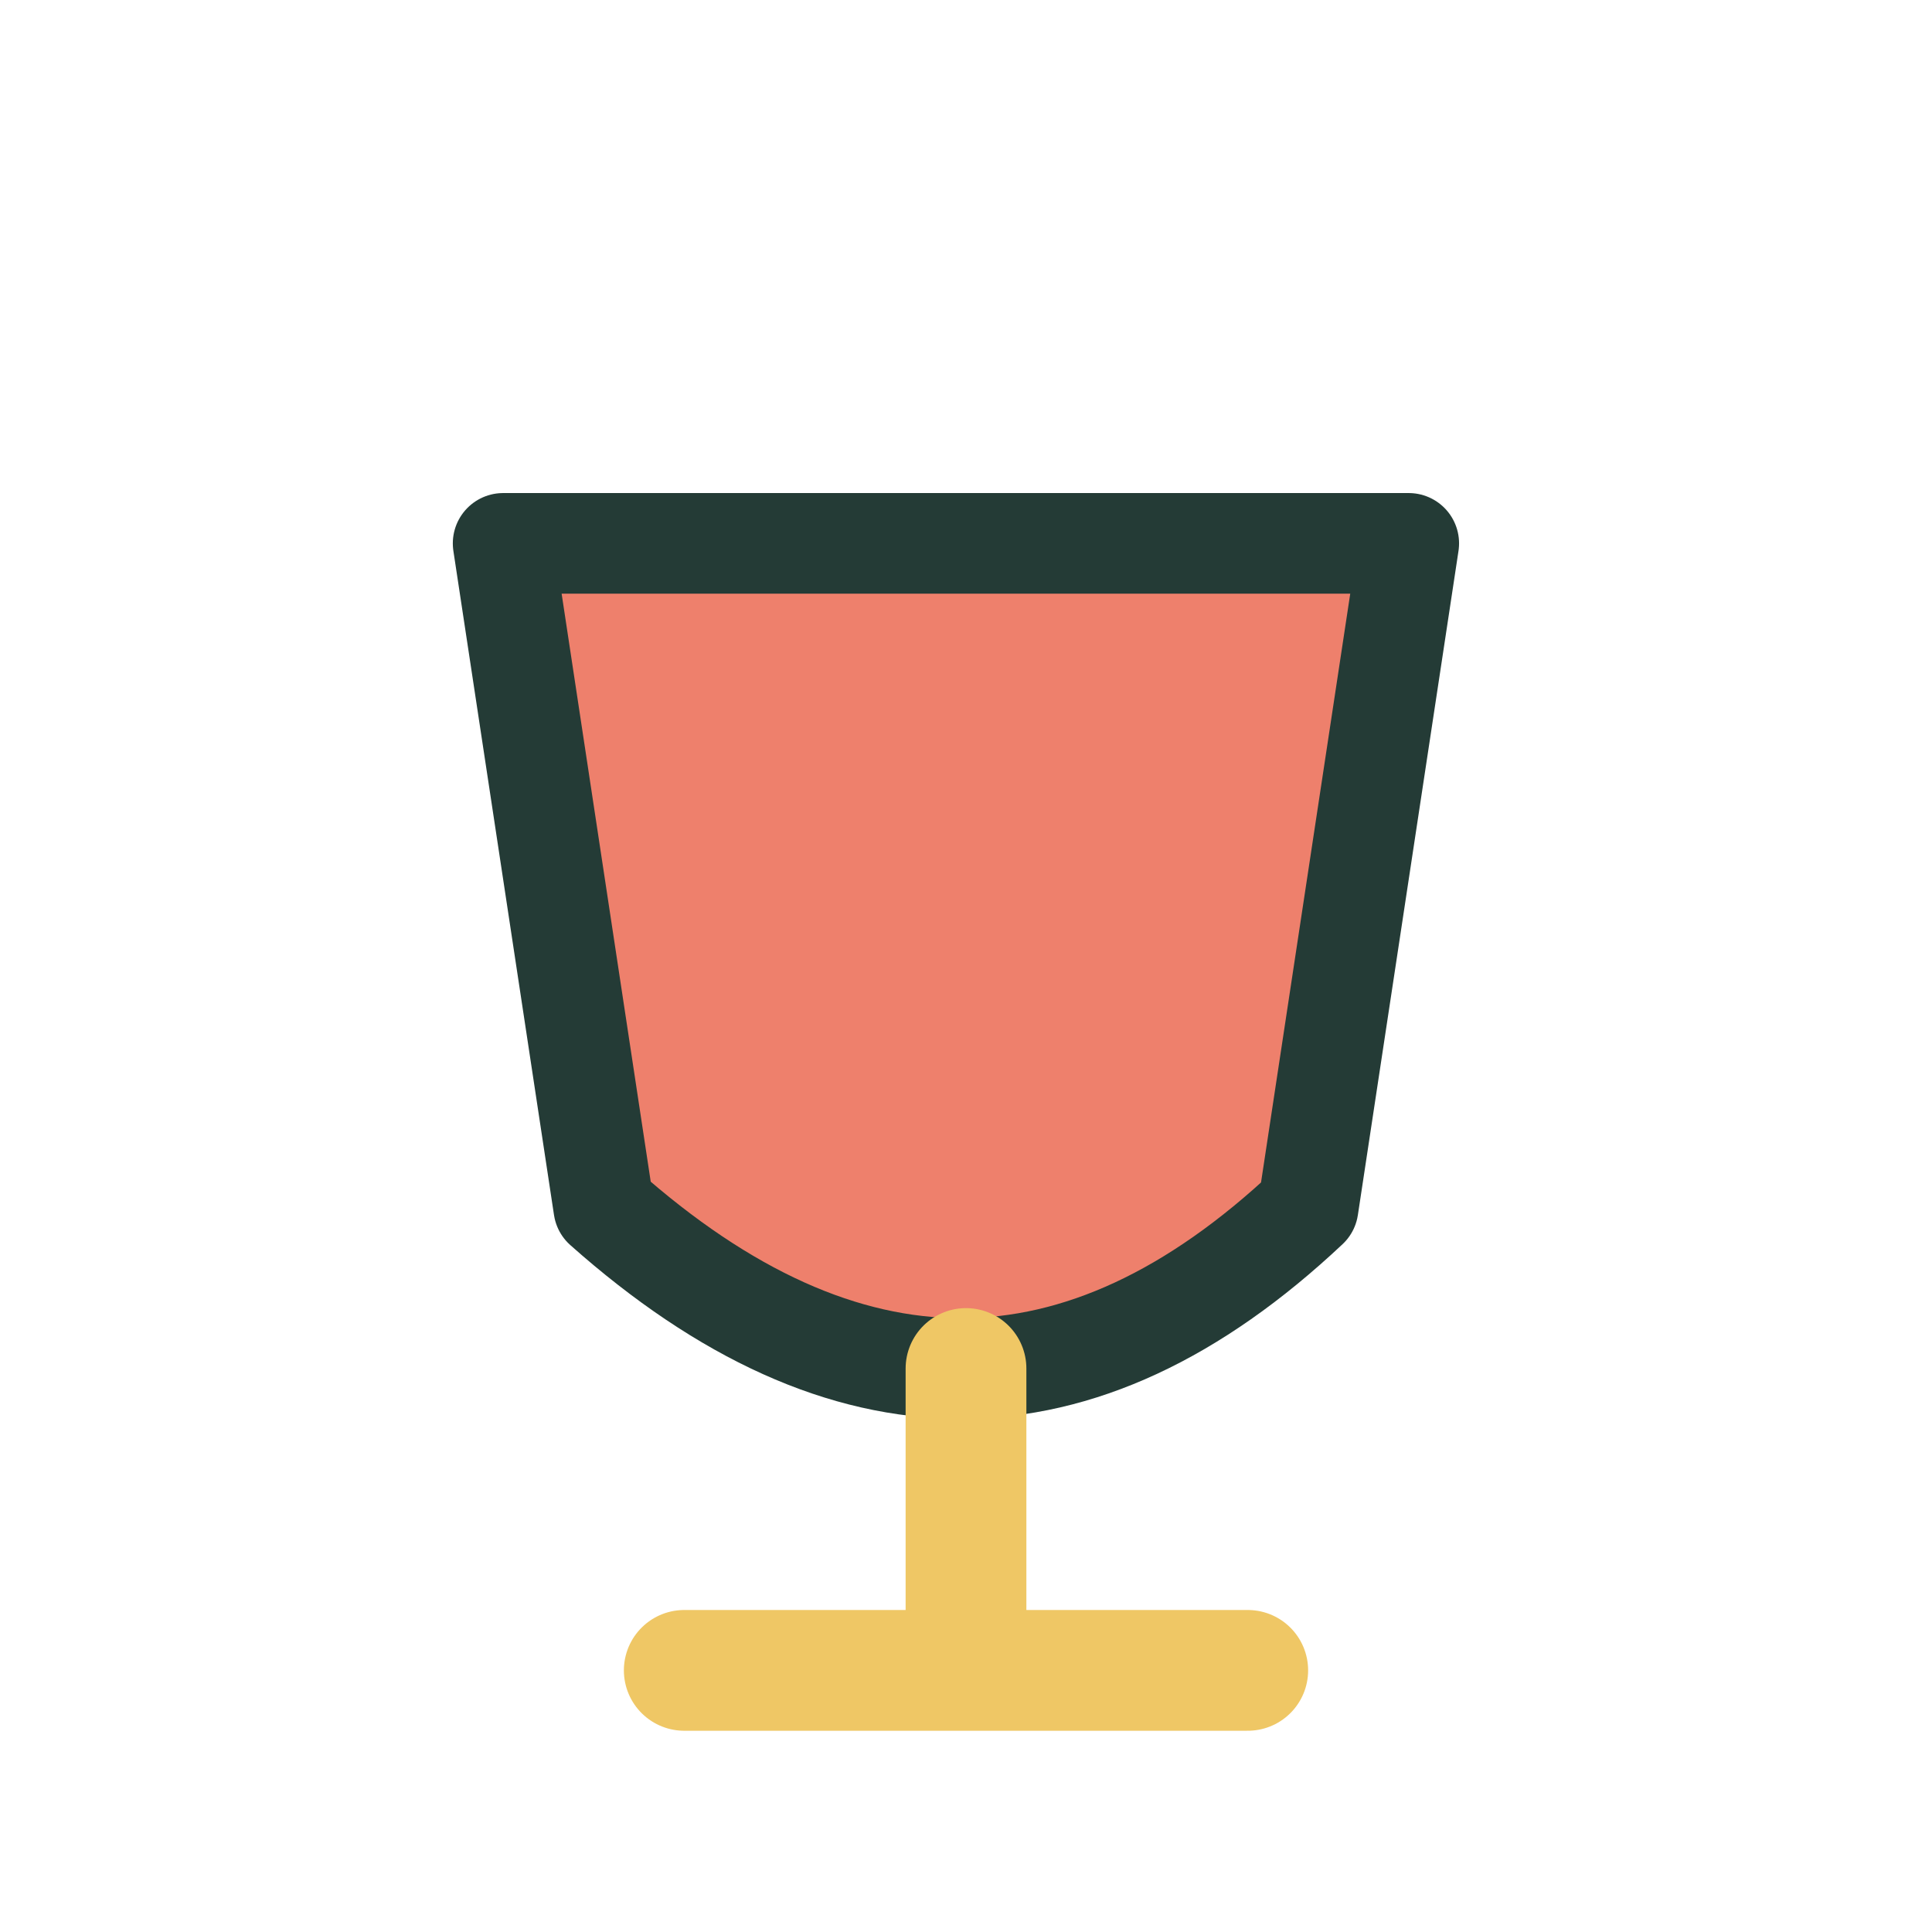
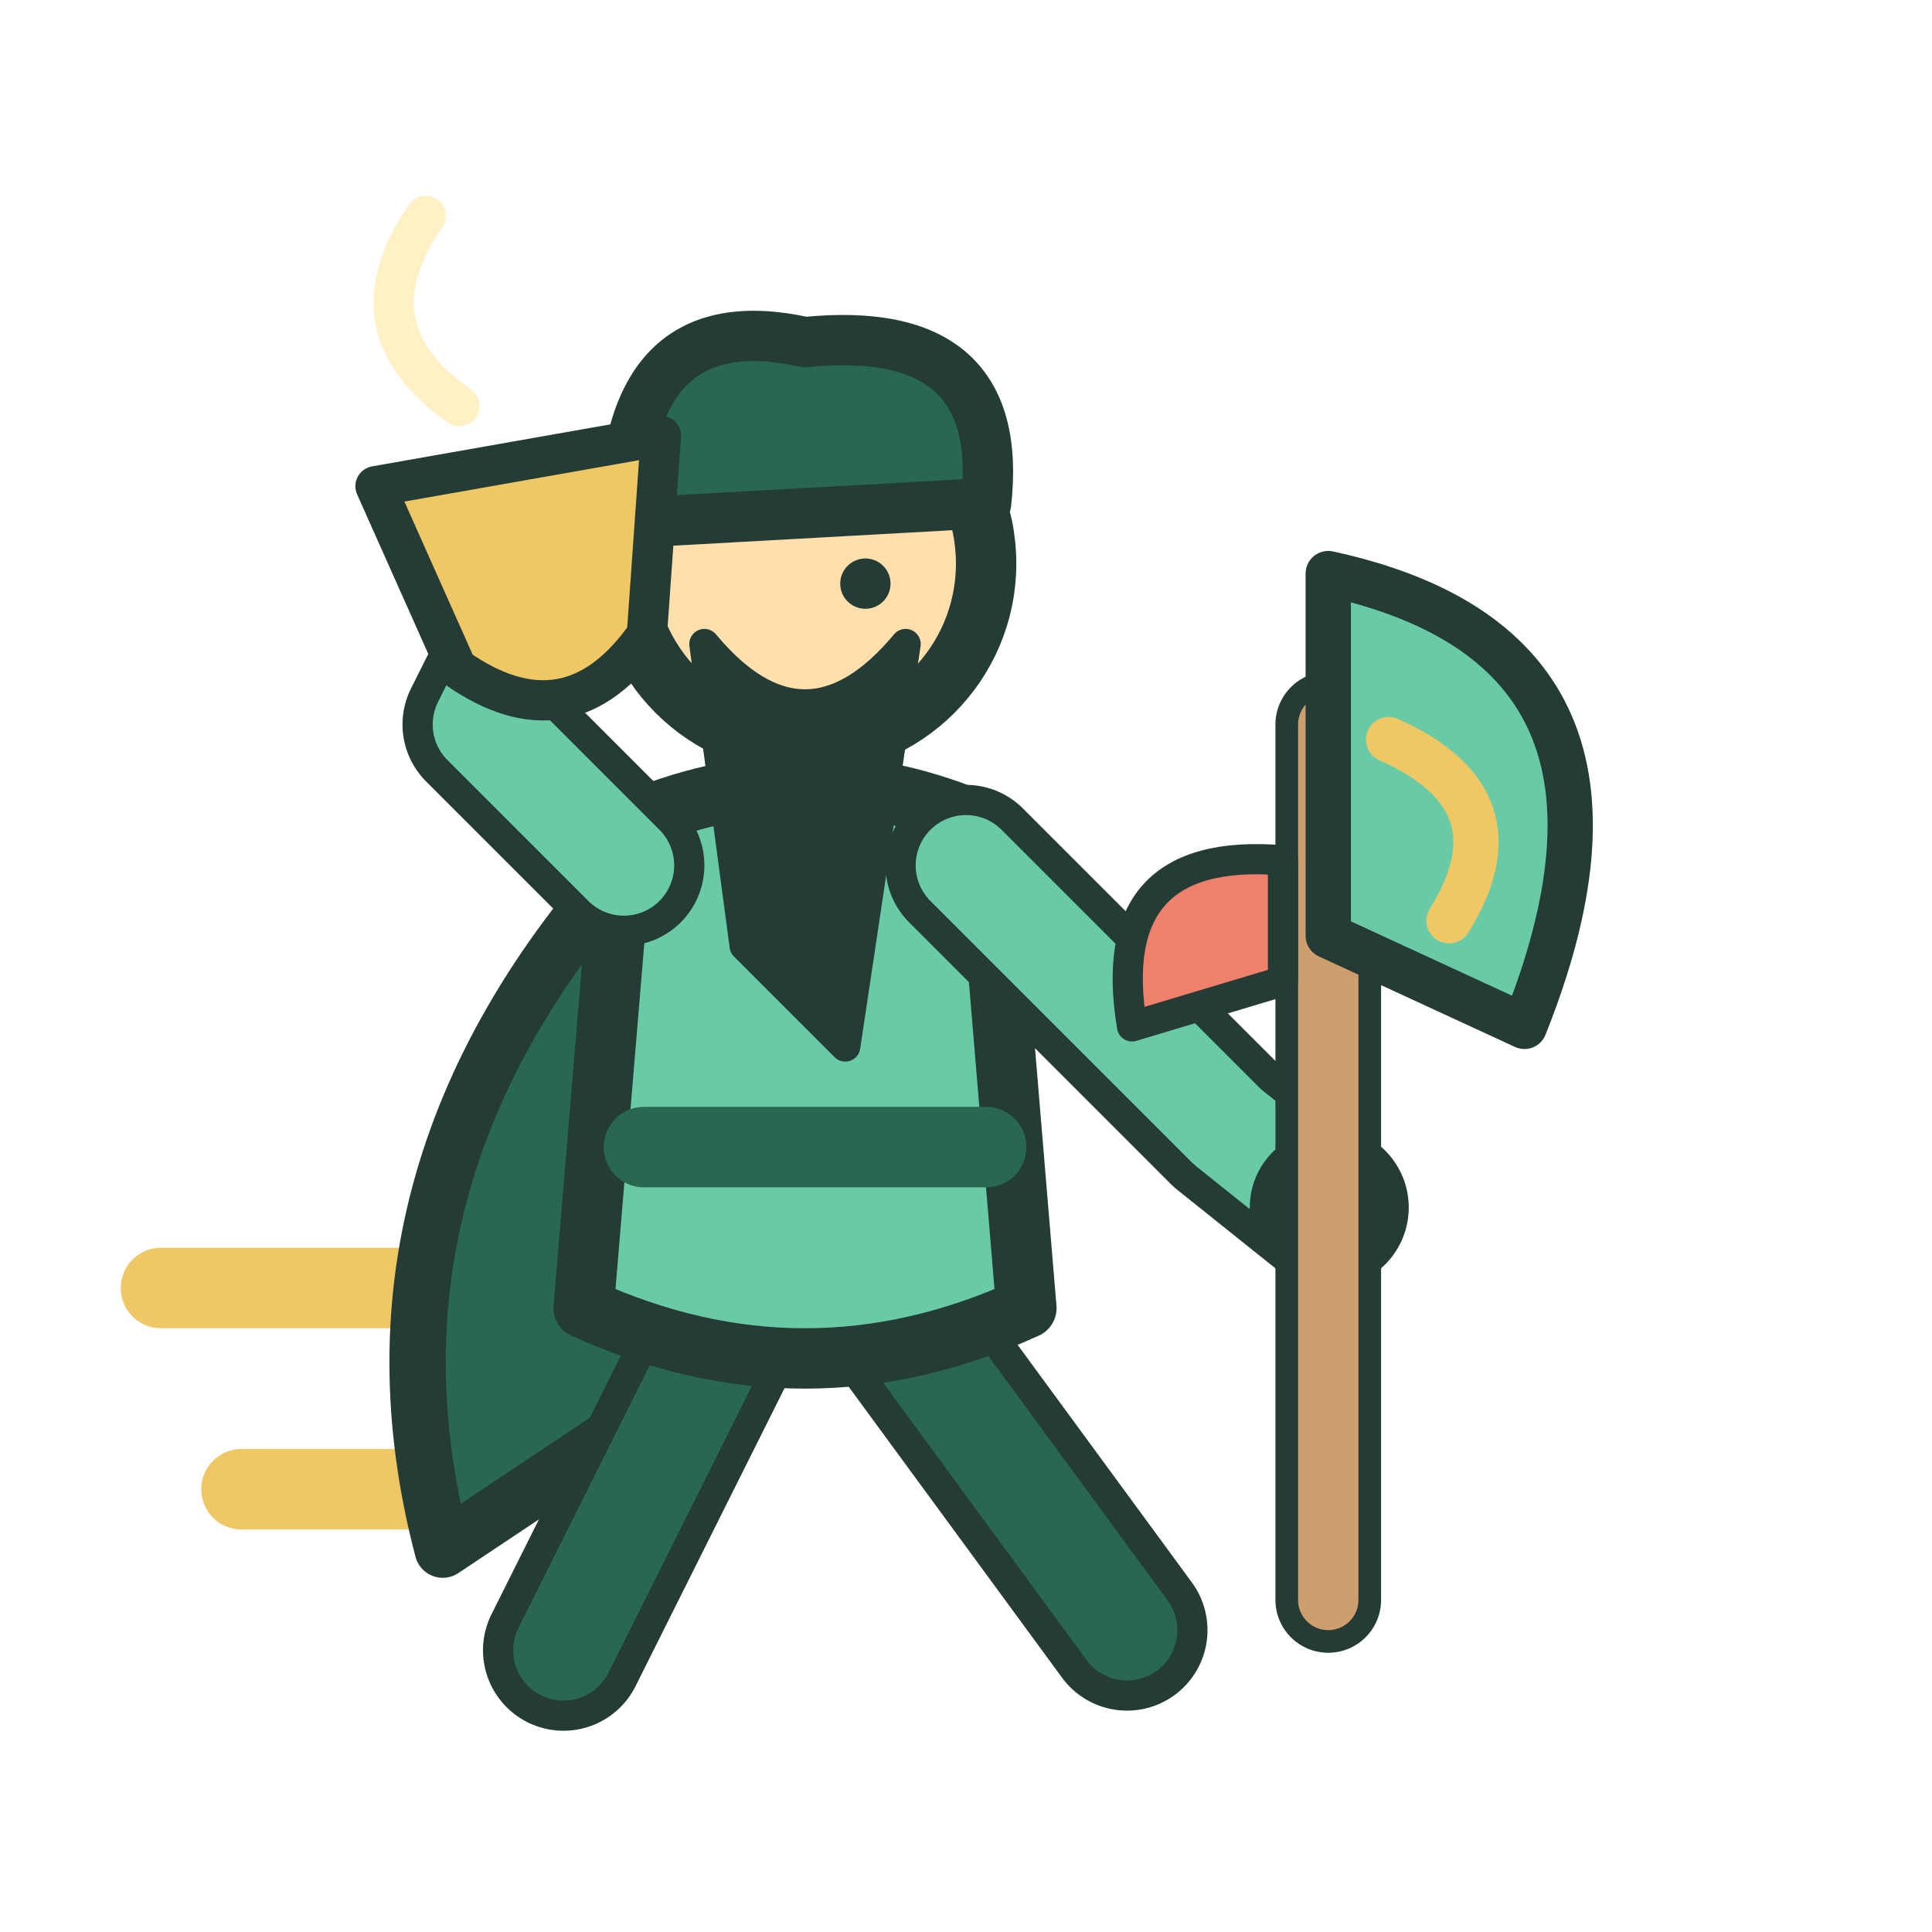
<svg xmlns="http://www.w3.org/2000/svg" width="256" height="256" viewBox="0 0 96 96">
-   <path d="M25 27 H70 L65 60 Q48 76 30 60 Z" fill="#ee806c" stroke="#243b36" stroke-width="5" stroke-linecap="round" stroke-linejoin="round" />
-   <path d="M48 68 V83 M34 83 H62" fill="none" stroke="#efc765" stroke-width="6" stroke-linecap="round" stroke-linejoin="round" />
+   <path d="M8 64 H22 M12 74 H24" fill="none" stroke="#efc765" stroke-width="4" stroke-linecap="round" stroke-linejoin="round" />
+   <path d="M32 42 Q17 58 22 77 L37 67 Z" fill="#286851" stroke="#243b36" stroke-width="2.8" stroke-linecap="round" stroke-linejoin="round" />
+   <path d="M36 66 L28 82" fill="none" stroke="#243b36" stroke-width="8" stroke-linecap="round" stroke-linejoin="round" />
+   <path d="M36 66 L28 82" fill="none" stroke="#286851" stroke-width="5" stroke-linecap="round" stroke-linejoin="round" />
+   <path d="M45 66 L56 81" fill="none" stroke="#243b36" stroke-width="8" stroke-linecap="round" stroke-linejoin="round" />
+   <path d="M45 66 L56 81" fill="none" stroke="#286851" stroke-width="5" stroke-linecap="round" stroke-linejoin="round" />
+   <path d="M31 41 Q40 37 49 41 L51 65 Q40 70 29 65 Z" fill="#69cba6" stroke="#243b36" stroke-width="3" stroke-linecap="round" stroke-linejoin="round" />
+   <path d="M32 57 H49" fill="none" stroke="#286851" stroke-width="4" stroke-linecap="round" stroke-linejoin="round" />
+   <path d="M48 43 L61 56 L66 60" fill="none" stroke="#243b36" stroke-width="8" stroke-linecap="round" stroke-linejoin="round" />
+   <path d="M48 43 L61 56 L66 60" fill="none" stroke="#69cba6" stroke-width="5" stroke-linecap="round" stroke-linejoin="round" />
+   <path d="M31 43 L24 36 L27 30" fill="none" stroke="#243b36" stroke-width="8" stroke-linecap="round" stroke-linejoin="round" />
+   <path d="M31 43 L24 36 L27 30" fill="none" stroke="#69cba6" stroke-width="5" stroke-linecap="round" stroke-linejoin="round" />
+   <circle cx="40" cy="28" r="9" fill="#ffe0ad" stroke="#243b36" stroke-width="3" />
+   <circle cx="43" cy="29" r="1.25" fill="#243b36" stroke="#243b36" stroke-width="0" />
+   <path d="M31 26 Q31 15 40 17 Q50 16 49 25 Z" fill="#286851" stroke="#243b36" stroke-width="2.5" stroke-linecap="round" stroke-linejoin="round" />
+   <path d="M35 32 Q40 38 45 32 L42 52 L37 47 Z" fill="#243b36" stroke="#243b36" stroke-width="1.5" stroke-linecap="round" stroke-linejoin="round" />
+   <circle cx="66" cy="60" r="3" fill="#ffe0ad" stroke="#243b36" stroke-width="1.8" />
+   <circle cx="27" cy="30" r="3" fill="#ffe0ad" stroke="#243b36" stroke-width="1.8" />
+   <g transform="translate(66 75) rotate(0) scale(0.75)">
+     <path d="M0 6 L0 -52" fill="none" stroke="#243b36" stroke-width="7" stroke-linecap="round" stroke-linejoin="round" />
+     <path d="M0 6 L0 -52" fill="none" stroke="#cf9e6e" stroke-width="4" stroke-linecap="round" stroke-linejoin="round" />
+     <path d="M0 -62 Q23 -57 13 -32 L0 -38 Z" fill="#69cba6" stroke="#243b36" stroke-width="3" stroke-linecap="round" stroke-linejoin="round" />
+     <path d="M4 -51 Q13 -47 8 -39" fill="none" stroke="#efc765" stroke-width="3" stroke-linecap="round" stroke-linejoin="round" />
+     <path d="M-3 -43 Q-15 -44 -13 -32 L-3 -35 Z" fill="#ee806c" stroke="#243b36" stroke-width="2" stroke-linecap="round" stroke-linejoin="round" />
+   </g>
+   <g transform="translate(27 30) rotate(-10) scale(0.8)">
+     <path d="M-9 -9 H9 L6 3 Q0 9 -6 3 Z" fill="#efc765" stroke="#243b36" stroke-width="2.5" stroke-linecap="round" stroke-linejoin="round" />
+     <path d="M-3 -13 Q-9 -19 -3 -25" fill="none" stroke="#fff0c6" stroke-width="2.5" stroke-linecap="round" stroke-linejoin="round" />
+   </g>
</svg>
